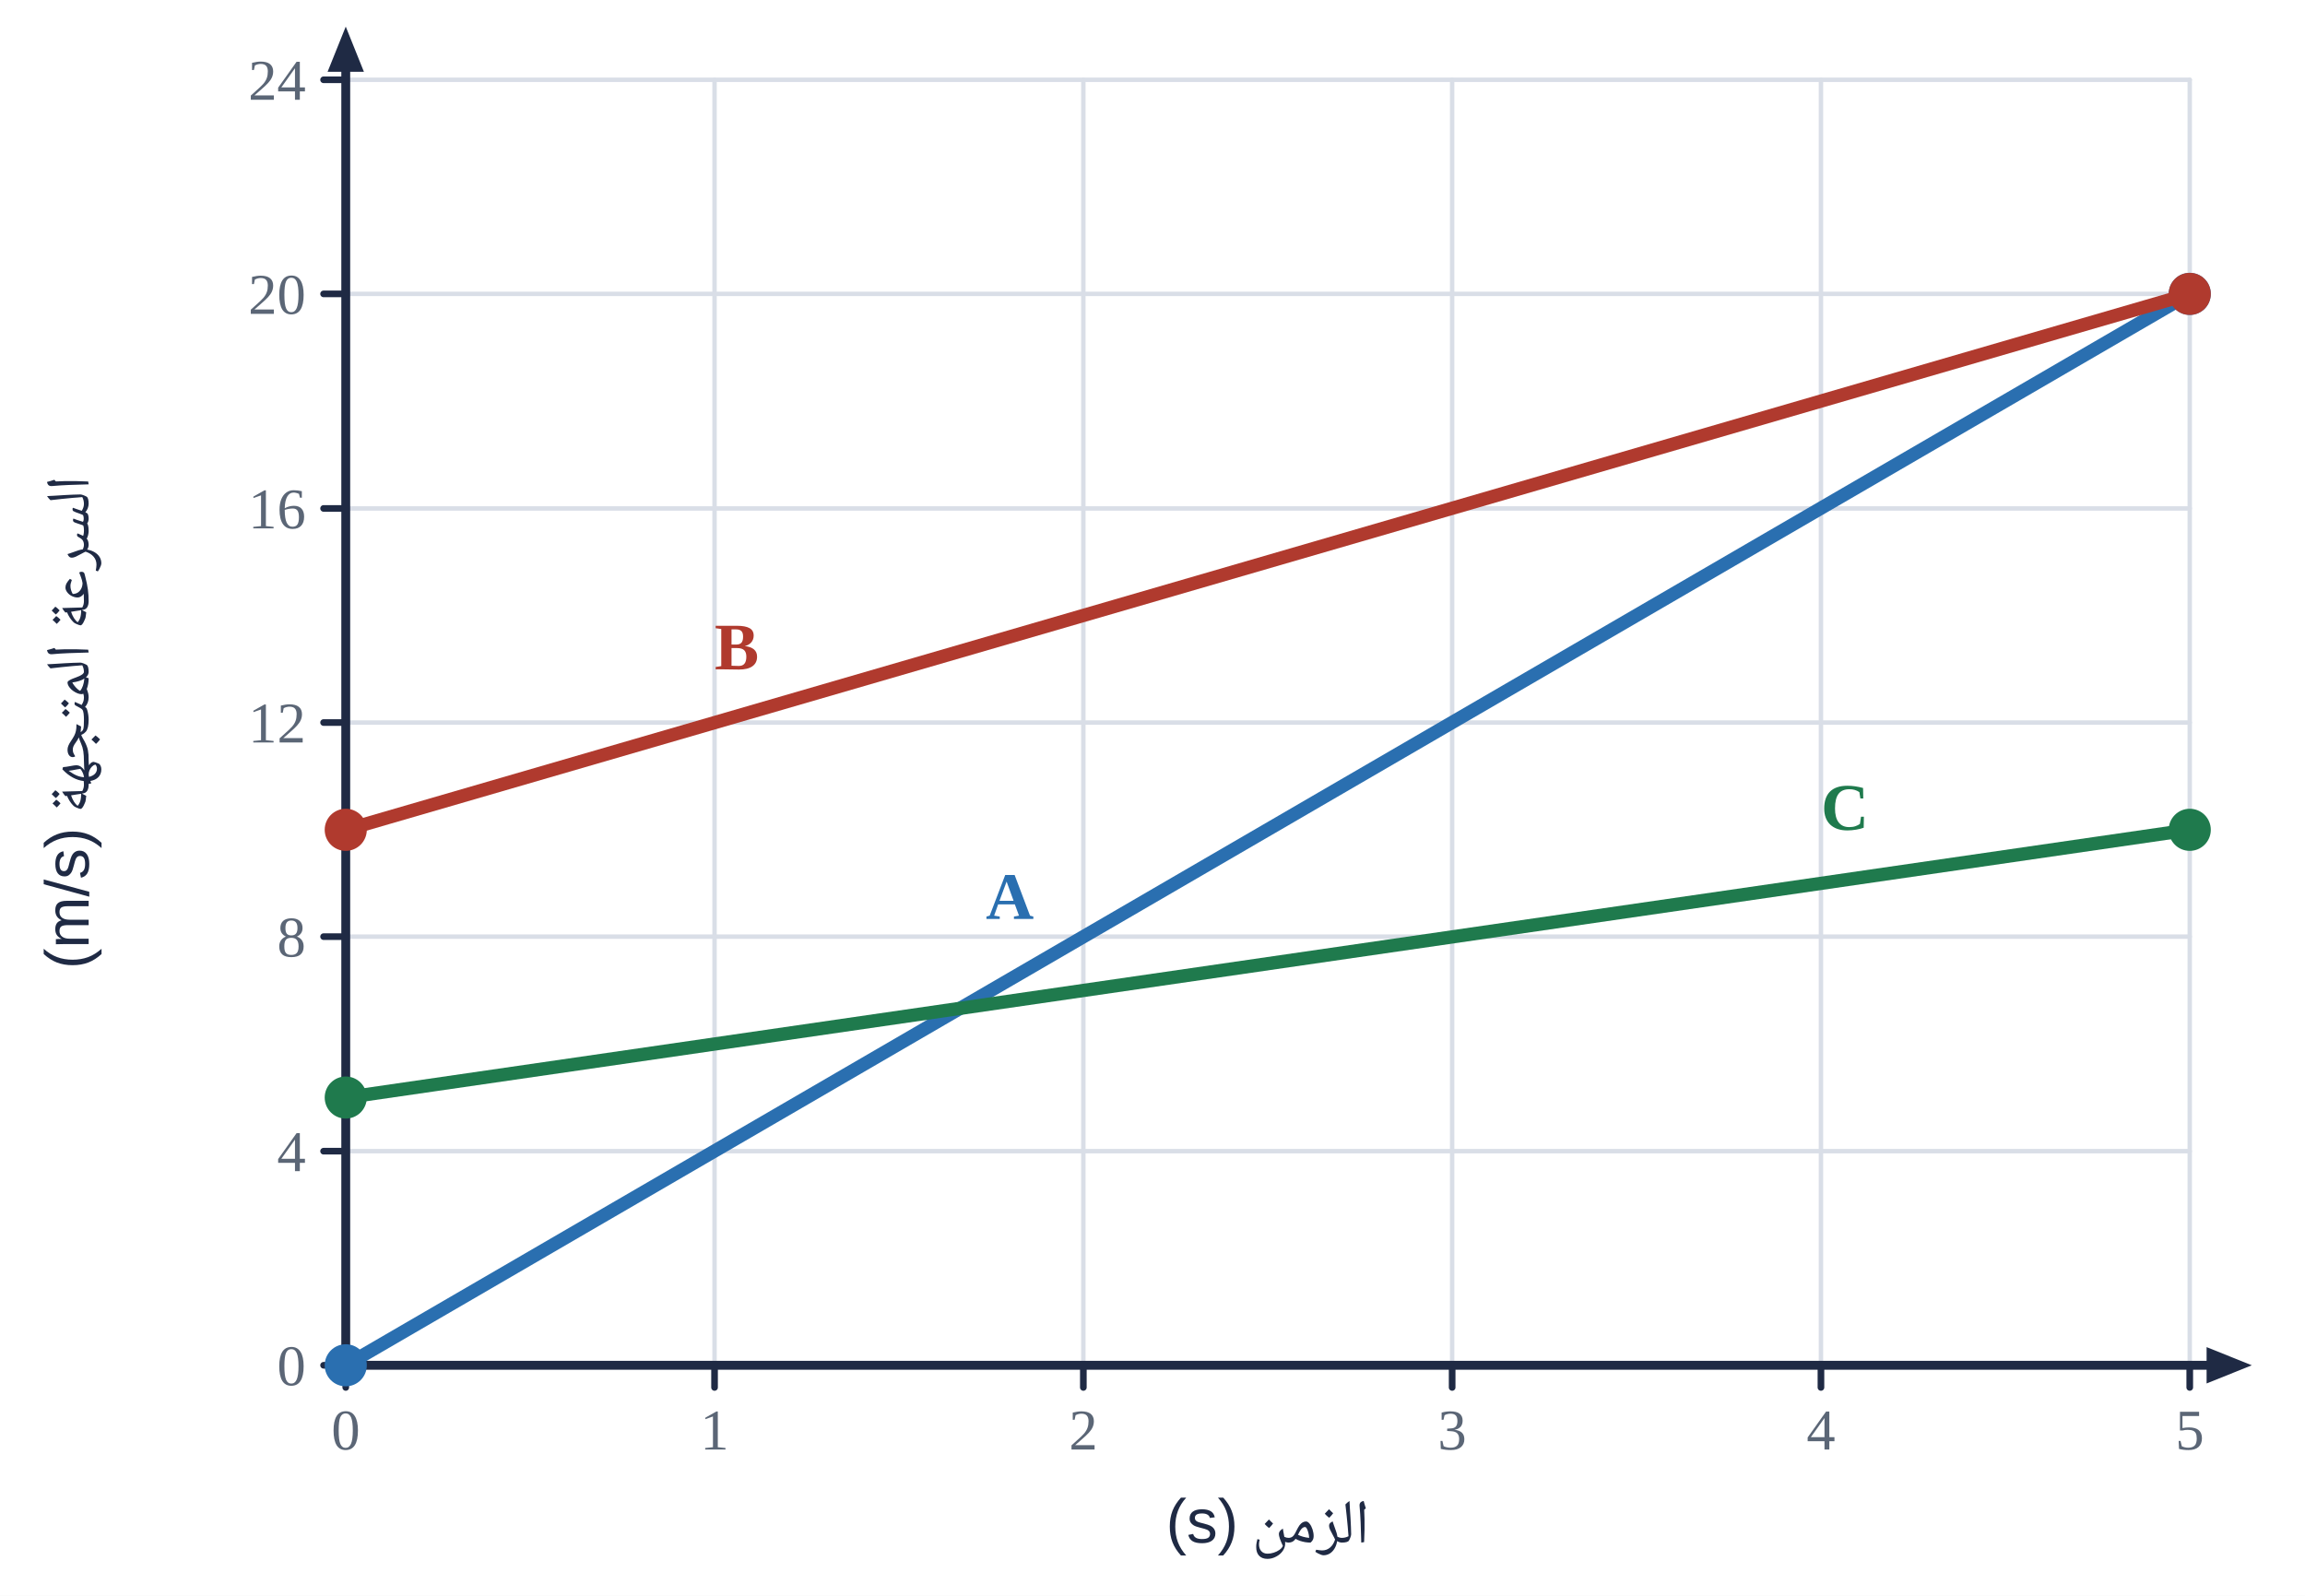
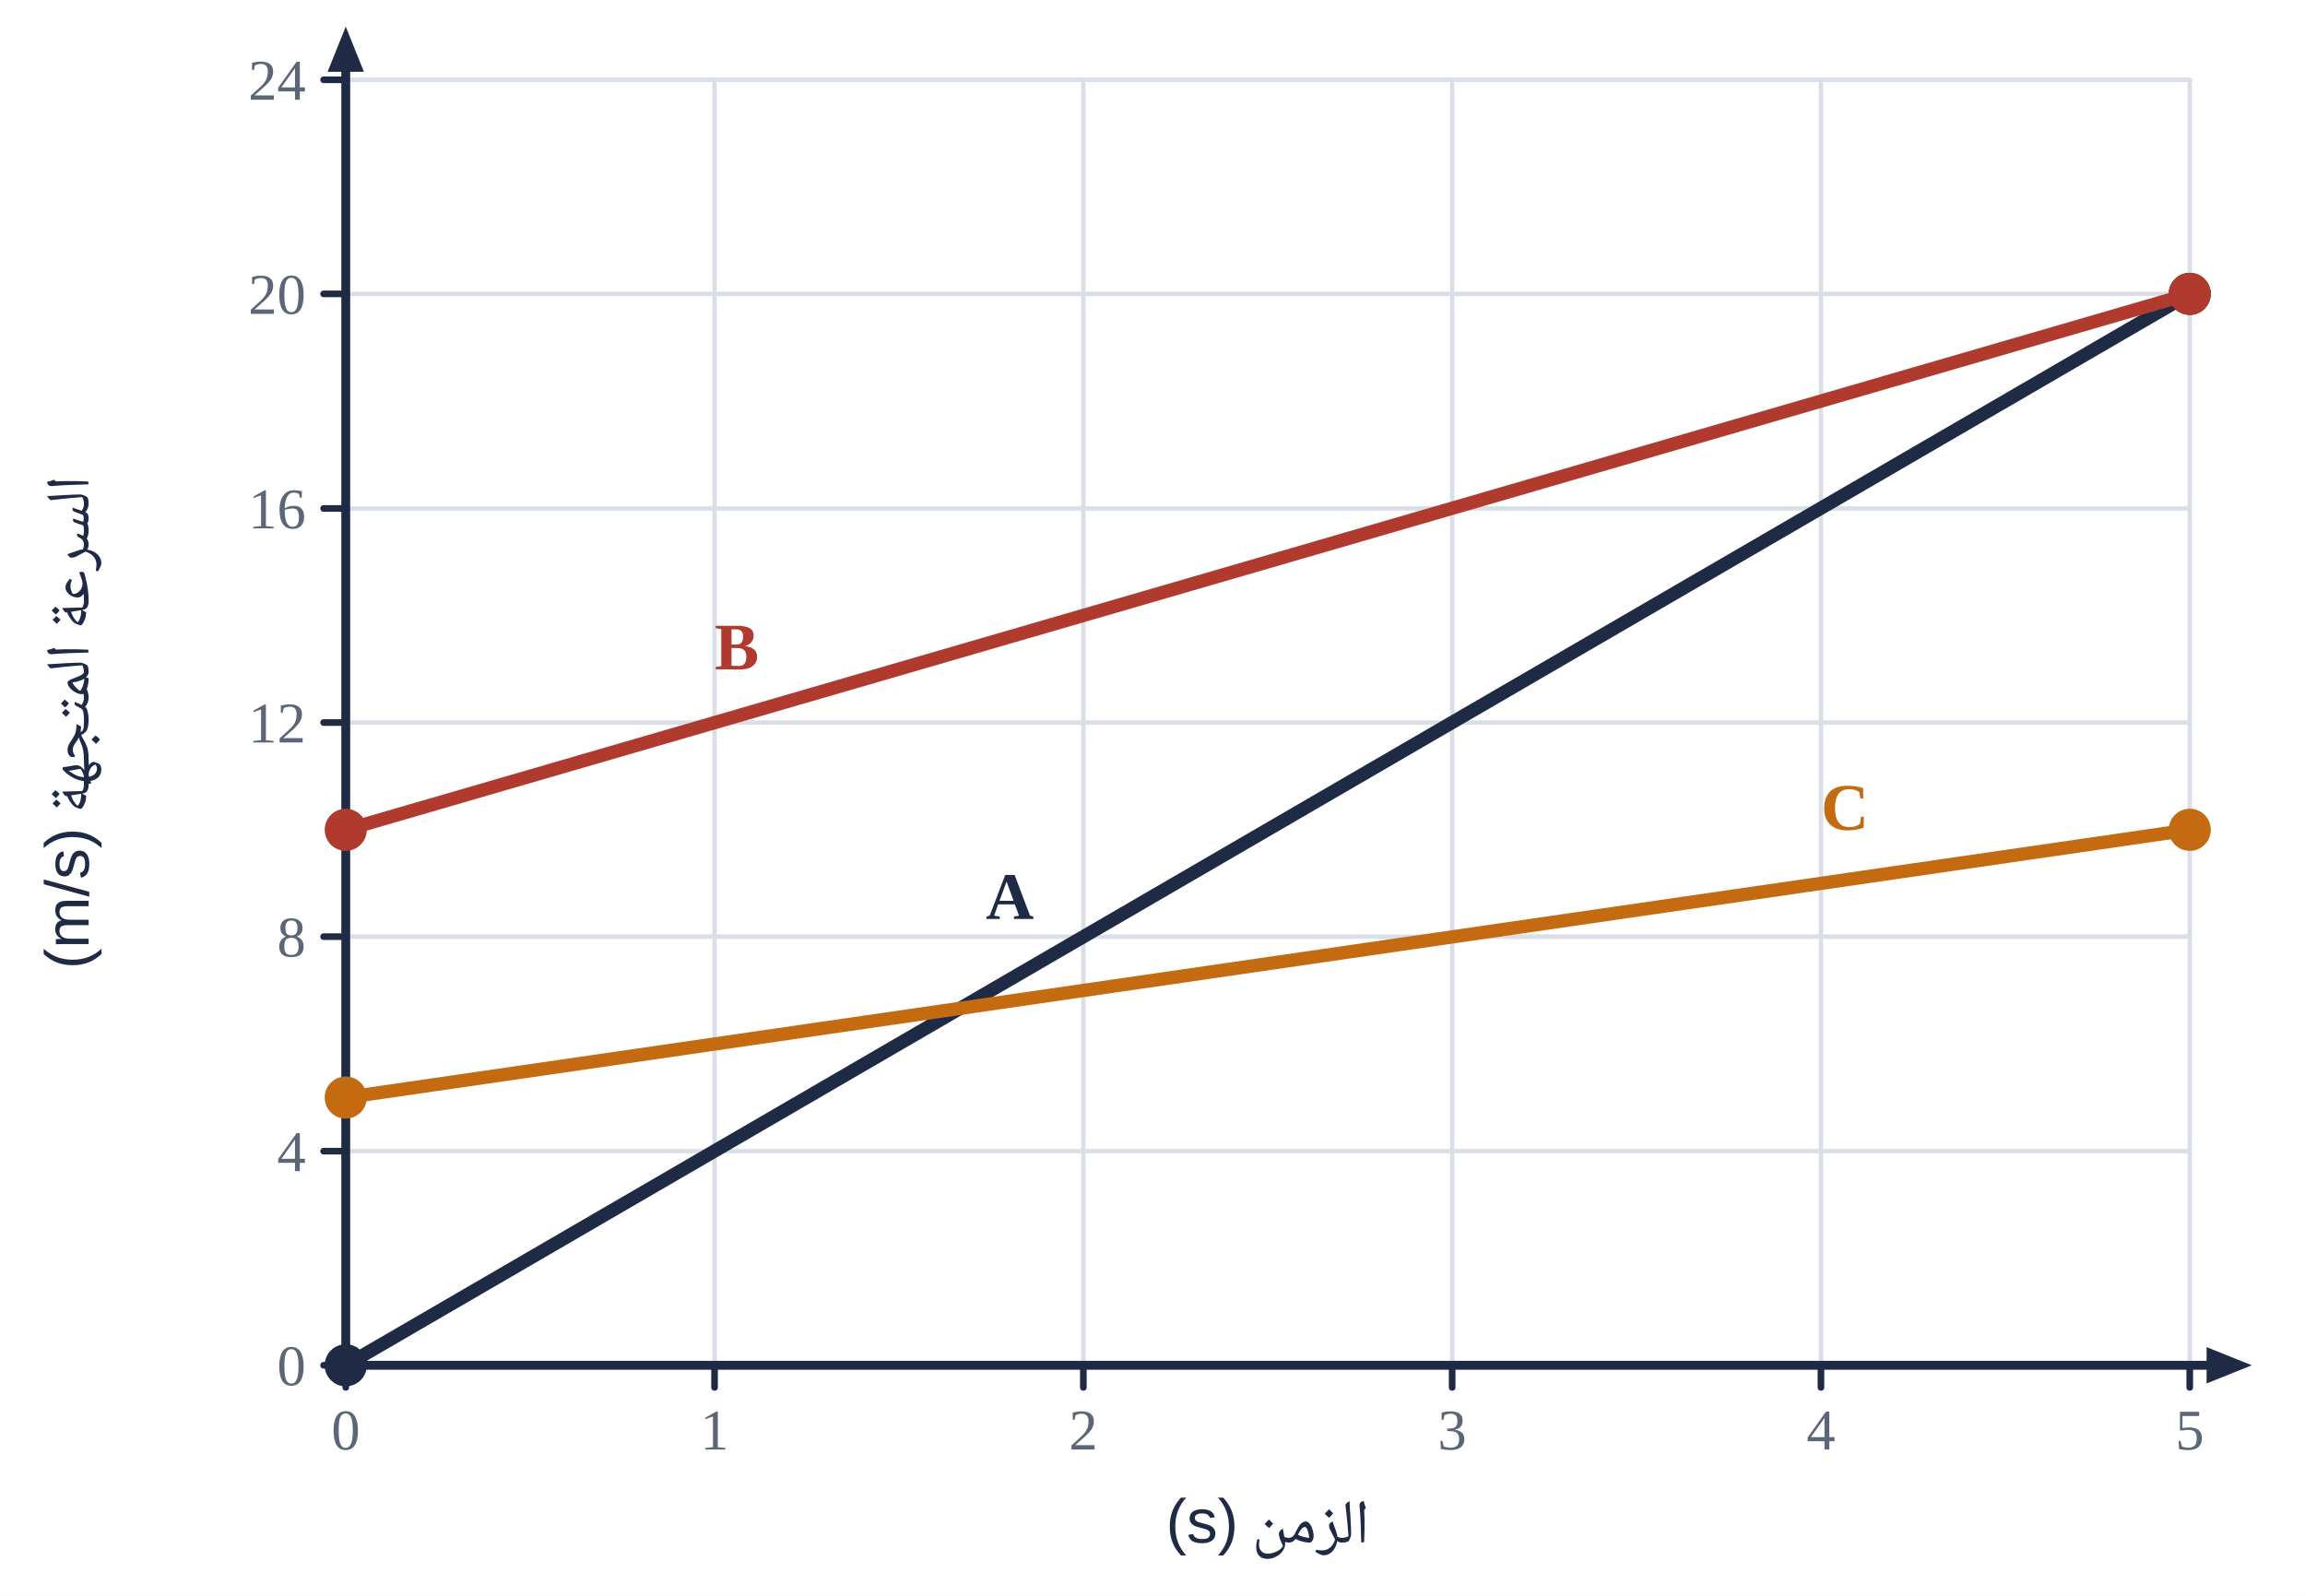
<svg xmlns="http://www.w3.org/2000/svg" viewBox="0 0 520 360" width="520" height="360">
  <rect width="520" height="360" fill="#fff" />
  <line x1="78.0" y1="18.0" x2="78.0" y2="308.0" stroke="#d9dee7" stroke-width="1" stroke-linecap="round" />
  <line x1="161.2" y1="18.0" x2="161.2" y2="308.0" stroke="#d9dee7" stroke-width="1" stroke-linecap="round" />
  <line x1="244.4" y1="18.0" x2="244.4" y2="308.0" stroke="#d9dee7" stroke-width="1" stroke-linecap="round" />
  <line x1="327.6" y1="18.0" x2="327.6" y2="308.0" stroke="#d9dee7" stroke-width="1" stroke-linecap="round" />
  <line x1="410.8" y1="18.0" x2="410.8" y2="308.0" stroke="#d9dee7" stroke-width="1" stroke-linecap="round" />
  <line x1="494.0" y1="18.0" x2="494.0" y2="308.0" stroke="#d9dee7" stroke-width="1" stroke-linecap="round" />
  <line x1="78.0" y1="308.0" x2="494.0" y2="308.0" stroke="#d9dee7" stroke-width="1" stroke-linecap="round" />
  <line x1="78.0" y1="259.7" x2="494.0" y2="259.7" stroke="#d9dee7" stroke-width="1" stroke-linecap="round" />
  <line x1="78.0" y1="211.3" x2="494.0" y2="211.3" stroke="#d9dee7" stroke-width="1" stroke-linecap="round" />
  <line x1="78.0" y1="163.0" x2="494.0" y2="163.0" stroke="#d9dee7" stroke-width="1" stroke-linecap="round" />
  <line x1="78.0" y1="114.7" x2="494.0" y2="114.7" stroke="#d9dee7" stroke-width="1" stroke-linecap="round" />
  <line x1="78.0" y1="66.3" x2="494.0" y2="66.3" stroke="#d9dee7" stroke-width="1" stroke-linecap="round" />
  <line x1="78.0" y1="18.0" x2="494.0" y2="18.0" stroke="#d9dee7" stroke-width="1" stroke-linecap="round" />
  <line x1="78.0" y1="308.0" x2="501.4" y2="308.0" stroke="#1f2a44" stroke-width="2" stroke-linecap="round" />
  <polygon points="508.0,308.0 497.8,312.1 497.8,303.9" fill="#1f2a44" />
  <line x1="78.0" y1="308.0" x2="78.0" y2="12.6" stroke="#1f2a44" stroke-width="2" stroke-linecap="round" />
  <polygon points="78.0,6.0 82.1,16.2 73.9,16.2" fill="#1f2a44" />
  <line x1="78.0" y1="308.0" x2="78.0" y2="313.0" stroke="#1f2a44" stroke-width="1.5" stroke-linecap="round" />
  <text x="78.0" y="327.0" text-anchor="middle" font-size="13" fill="#5b6676" font-weight="normal" font-family="'Times New Roman',Times,serif">0</text>
  <line x1="161.2" y1="308.0" x2="161.2" y2="313.0" stroke="#1f2a44" stroke-width="1.5" stroke-linecap="round" />
  <text x="161.2" y="327.0" text-anchor="middle" font-size="13" fill="#5b6676" font-weight="normal" font-family="'Times New Roman',Times,serif">1</text>
  <line x1="244.4" y1="308.0" x2="244.4" y2="313.0" stroke="#1f2a44" stroke-width="1.5" stroke-linecap="round" />
  <text x="244.4" y="327.0" text-anchor="middle" font-size="13" fill="#5b6676" font-weight="normal" font-family="'Times New Roman',Times,serif">2</text>
  <line x1="327.6" y1="308.0" x2="327.6" y2="313.0" stroke="#1f2a44" stroke-width="1.5" stroke-linecap="round" />
  <text x="327.6" y="327.0" text-anchor="middle" font-size="13" fill="#5b6676" font-weight="normal" font-family="'Times New Roman',Times,serif">3</text>
  <line x1="410.8" y1="308.0" x2="410.8" y2="313.0" stroke="#1f2a44" stroke-width="1.5" stroke-linecap="round" />
  <text x="410.8" y="327.0" text-anchor="middle" font-size="13" fill="#5b6676" font-weight="normal" font-family="'Times New Roman',Times,serif">4</text>
  <line x1="494.0" y1="308.0" x2="494.0" y2="313.0" stroke="#1f2a44" stroke-width="1.5" stroke-linecap="round" />
  <text x="494.0" y="327.0" text-anchor="middle" font-size="13" fill="#5b6676" font-weight="normal" font-family="'Times New Roman',Times,serif">5</text>
  <line x1="73.0" y1="308.0" x2="78.0" y2="308.0" stroke="#1f2a44" stroke-width="1.5" stroke-linecap="round" />
  <text x="69.0" y="312.5" text-anchor="end" font-size="13" fill="#5b6676" font-weight="normal" font-family="'Times New Roman',Times,serif">0</text>
  <line x1="73.0" y1="259.7" x2="78.0" y2="259.7" stroke="#1f2a44" stroke-width="1.5" stroke-linecap="round" />
  <text x="69.0" y="264.2" text-anchor="end" font-size="13" fill="#5b6676" font-weight="normal" font-family="'Times New Roman',Times,serif">4</text>
  <line x1="73.0" y1="211.3" x2="78.0" y2="211.3" stroke="#1f2a44" stroke-width="1.5" stroke-linecap="round" />
  <text x="69.0" y="215.8" text-anchor="end" font-size="13" fill="#5b6676" font-weight="normal" font-family="'Times New Roman',Times,serif">8</text>
  <line x1="73.0" y1="163.0" x2="78.0" y2="163.0" stroke="#1f2a44" stroke-width="1.5" stroke-linecap="round" />
  <text x="69.0" y="167.5" text-anchor="end" font-size="13" fill="#5b6676" font-weight="normal" font-family="'Times New Roman',Times,serif">12</text>
  <line x1="73.0" y1="114.7" x2="78.0" y2="114.7" stroke="#1f2a44" stroke-width="1.5" stroke-linecap="round" />
  <text x="69.0" y="119.2" text-anchor="end" font-size="13" fill="#5b6676" font-weight="normal" font-family="'Times New Roman',Times,serif">16</text>
  <line x1="73.0" y1="66.3" x2="78.0" y2="66.3" stroke="#1f2a44" stroke-width="1.5" stroke-linecap="round" />
  <text x="69.0" y="70.8" text-anchor="end" font-size="13" fill="#5b6676" font-weight="normal" font-family="'Times New Roman',Times,serif">20</text>
  <line x1="73.0" y1="18.0" x2="78.0" y2="18.0" stroke="#1f2a44" stroke-width="1.5" stroke-linecap="round" />
  <text x="69.0" y="22.5" text-anchor="end" font-size="13" fill="#5b6676" font-weight="normal" font-family="'Times New Roman',Times,serif">24</text>
  <text x="286.0" y="348.0" text-anchor="middle" font-size="14" fill="#1f2a44" font-weight="normal" font-family="'IBM Plex Sans Arabic','Noto Naskh Arabic',Tahoma,Arial,sans-serif" direction="rtl">الزمن (s)</text>
  <text x="20.0" y="163.0" text-anchor="middle" font-size="14" fill="#1f2a44" font-weight="normal" font-family="'IBM Plex Sans Arabic','Noto Naskh Arabic',Tahoma,Arial,sans-serif" direction="rtl" transform="rotate(-90 20 163.0)">السرعة المتجهة (m/s)</text>
-   <polyline points="78.0,308.0 494.0,66.3" fill="none" stroke="#2a6fb0" stroke-width="3" stroke-linejoin="round" />
-   <circle cx="78.0" cy="308.0" r="4" fill="#2a6fb0" stroke="#2a6fb0" stroke-width="1.5" />
-   <circle cx="494.0" cy="66.3" r="4" fill="#2a6fb0" stroke="#2a6fb0" stroke-width="1.5" />
-   <text x="222.4" y="207.3" text-anchor="start" font-size="15" fill="#2a6fb0" font-weight="bold" font-family="'Times New Roman',Times,serif">A</text>
+   <polyline points="78.0,308.0 494.0,66.3" fill="none" stroke="#1f2a44" stroke-width="3" stroke-linejoin="round" />
+   <circle cx="78.0" cy="308.0" r="4" fill="#1f2a44" stroke="#1f2a44" stroke-width="1.5" />
+   <circle cx="494.0" cy="66.3" r="4" fill="#1f2a44" stroke="#1f2a44" stroke-width="1.5" />
+   <text x="222.4" y="207.3" text-anchor="start" font-size="15" fill="#1f2a44" font-weight="bold" font-family="'Times New Roman',Times,serif">A</text>
  <polyline points="78.0,187.2 494.0,66.3" fill="none" stroke="#b03a2e" stroke-width="3" stroke-linejoin="round" />
  <circle cx="78.0" cy="187.2" r="4" fill="#b03a2e" stroke="#b03a2e" stroke-width="1.5" />
  <circle cx="494.0" cy="66.3" r="4" fill="#b03a2e" stroke="#b03a2e" stroke-width="1.5" />
  <text x="161.2" y="151.0" text-anchor="start" font-size="15" fill="#b03a2e" font-weight="bold" font-family="'Times New Roman',Times,serif">B</text>
-   <polyline points="78.0,247.6 494.0,187.2" fill="none" stroke="#1f7a4d" stroke-width="3" stroke-linejoin="round" />
-   <circle cx="78.0" cy="247.6" r="4" fill="#1f7a4d" stroke="#1f7a4d" stroke-width="1.5" />
-   <circle cx="494.0" cy="187.2" r="4" fill="#1f7a4d" stroke="#1f7a4d" stroke-width="1.5" />
-   <text x="410.8" y="187.2" text-anchor="start" font-size="15" fill="#1f7a4d" font-weight="bold" font-family="'Times New Roman',Times,serif">C</text>
+   <polyline points="78.0,247.6 494.0,187.2" fill="none" stroke="#c46a10" stroke-width="3" stroke-linejoin="round" />
+   <circle cx="78.0" cy="247.6" r="4" fill="#c46a10" stroke="#c46a10" stroke-width="1.5" />
+   <circle cx="494.0" cy="187.2" r="4" fill="#c46a10" stroke="#c46a10" stroke-width="1.5" />
+   <text x="410.8" y="187.2" text-anchor="start" font-size="15" fill="#c46a10" font-weight="bold" font-family="'Times New Roman',Times,serif">C</text>
</svg>
